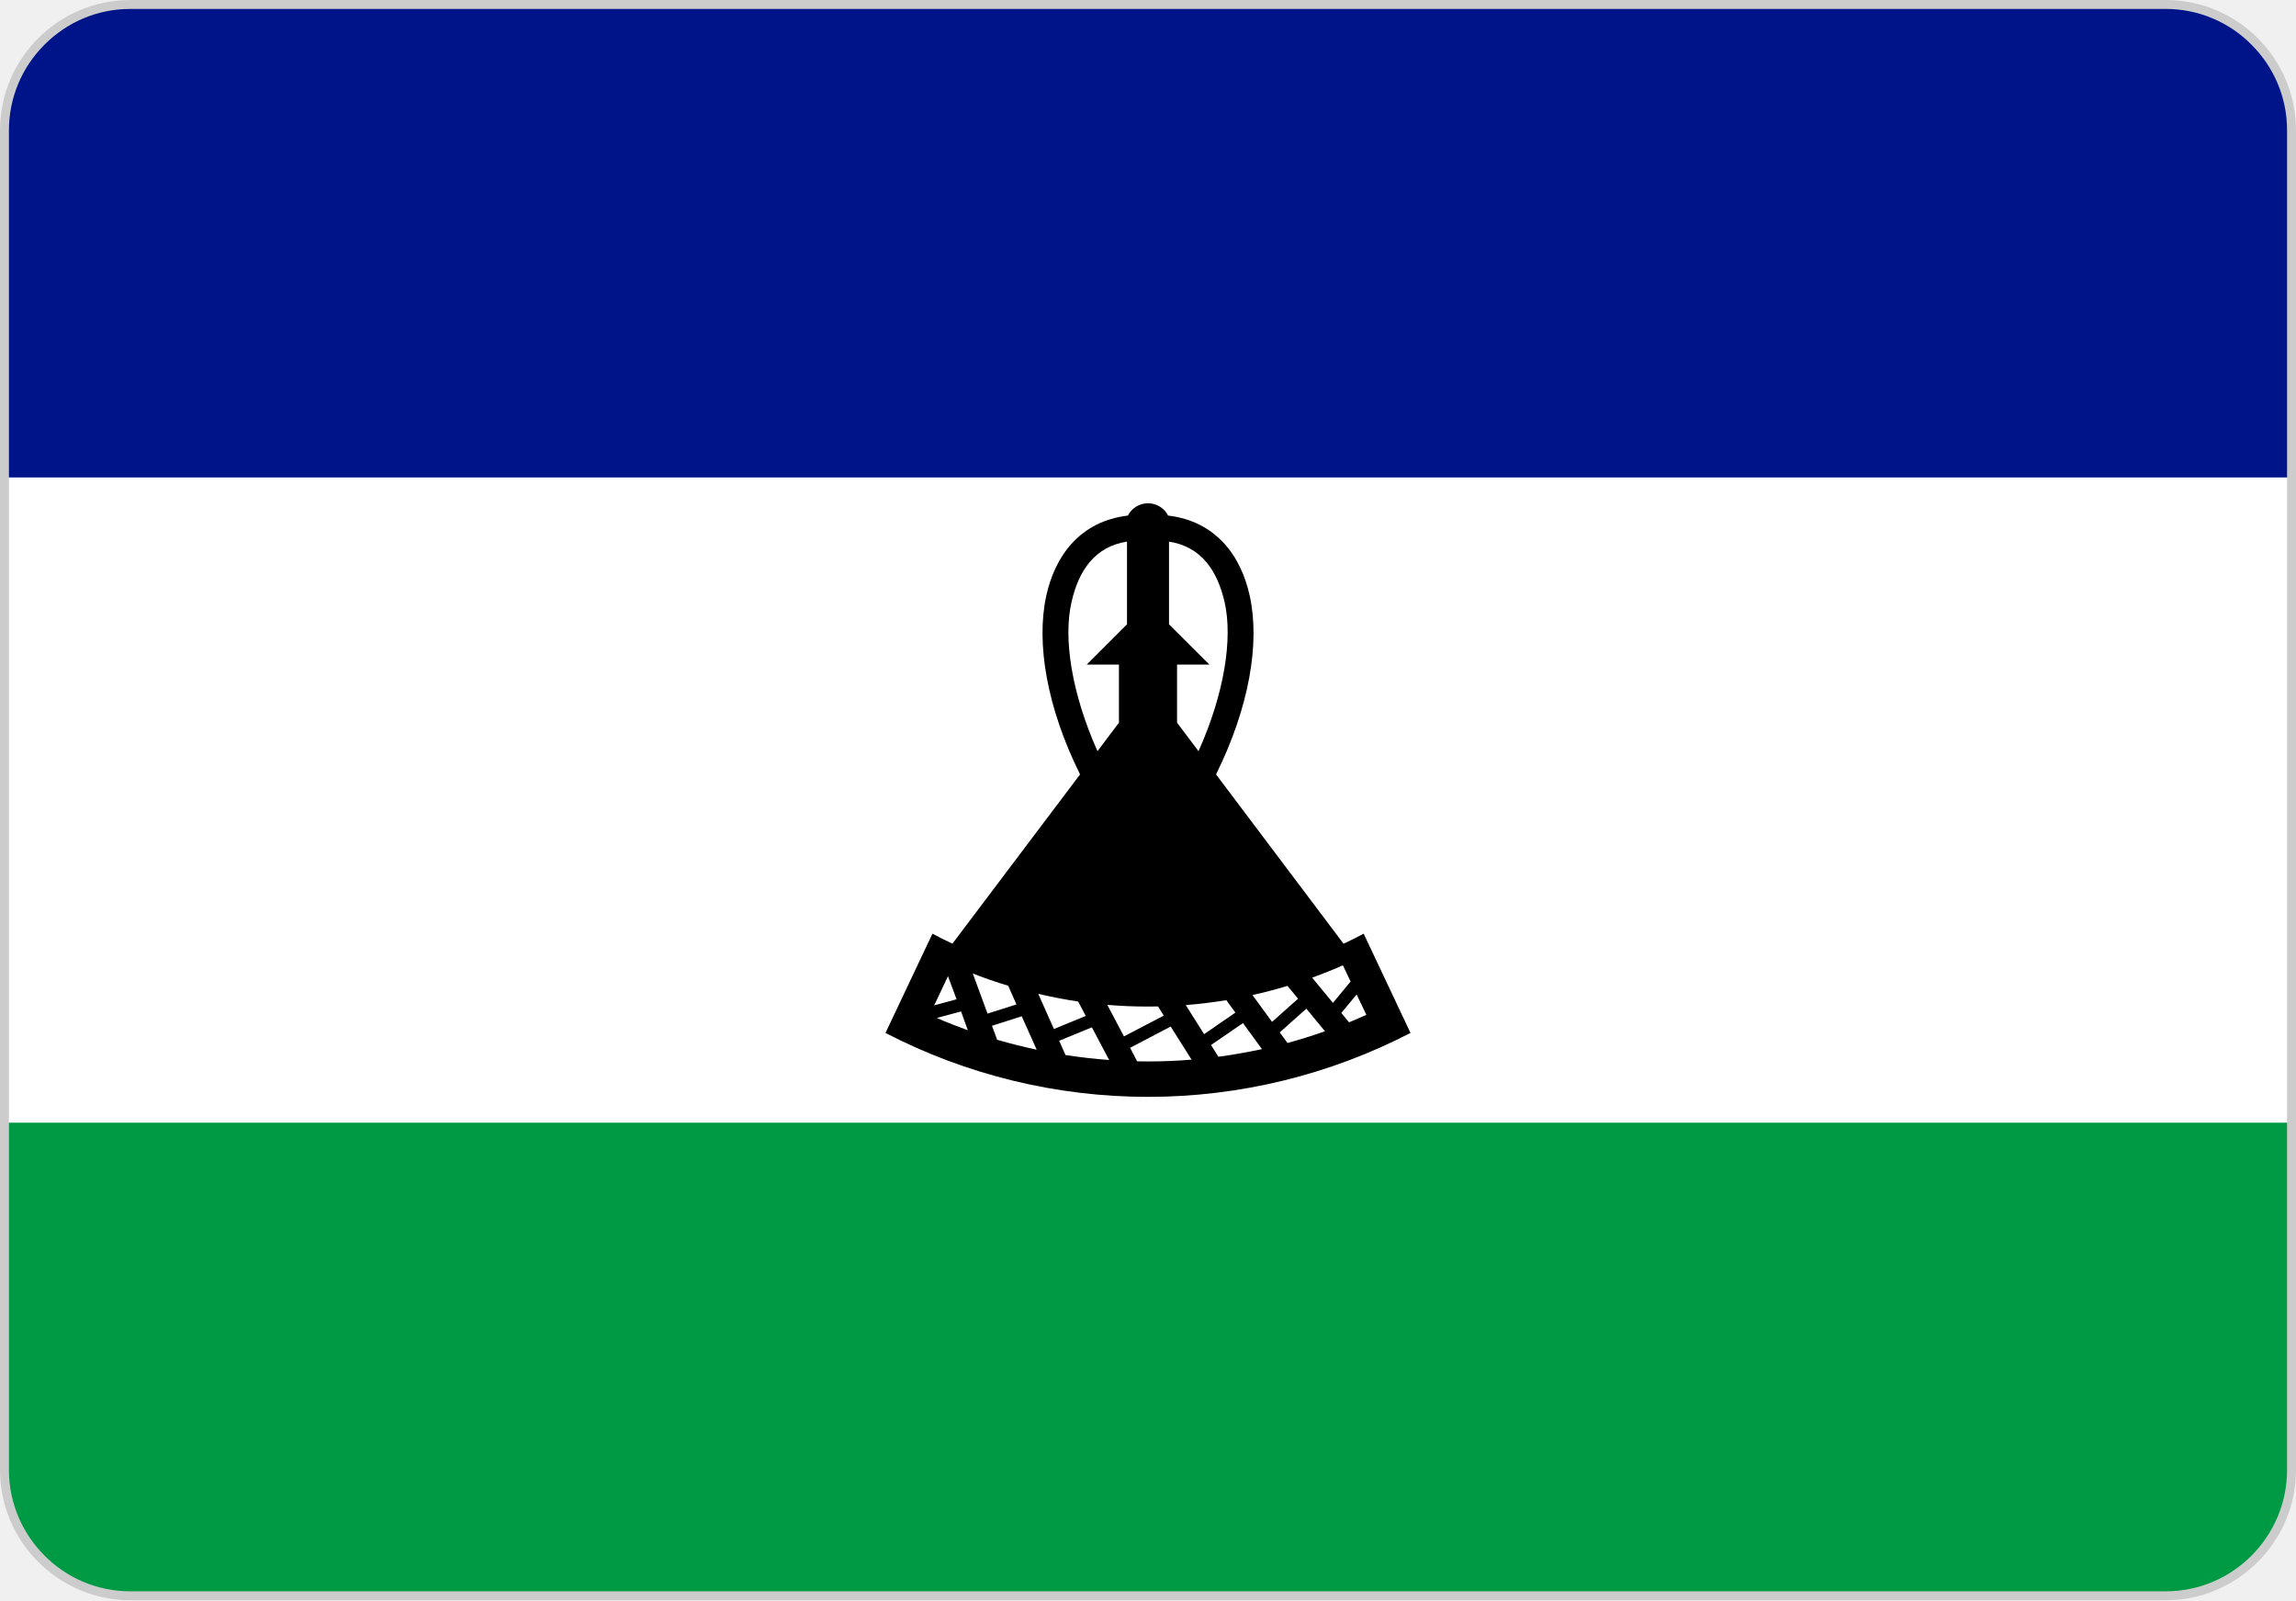
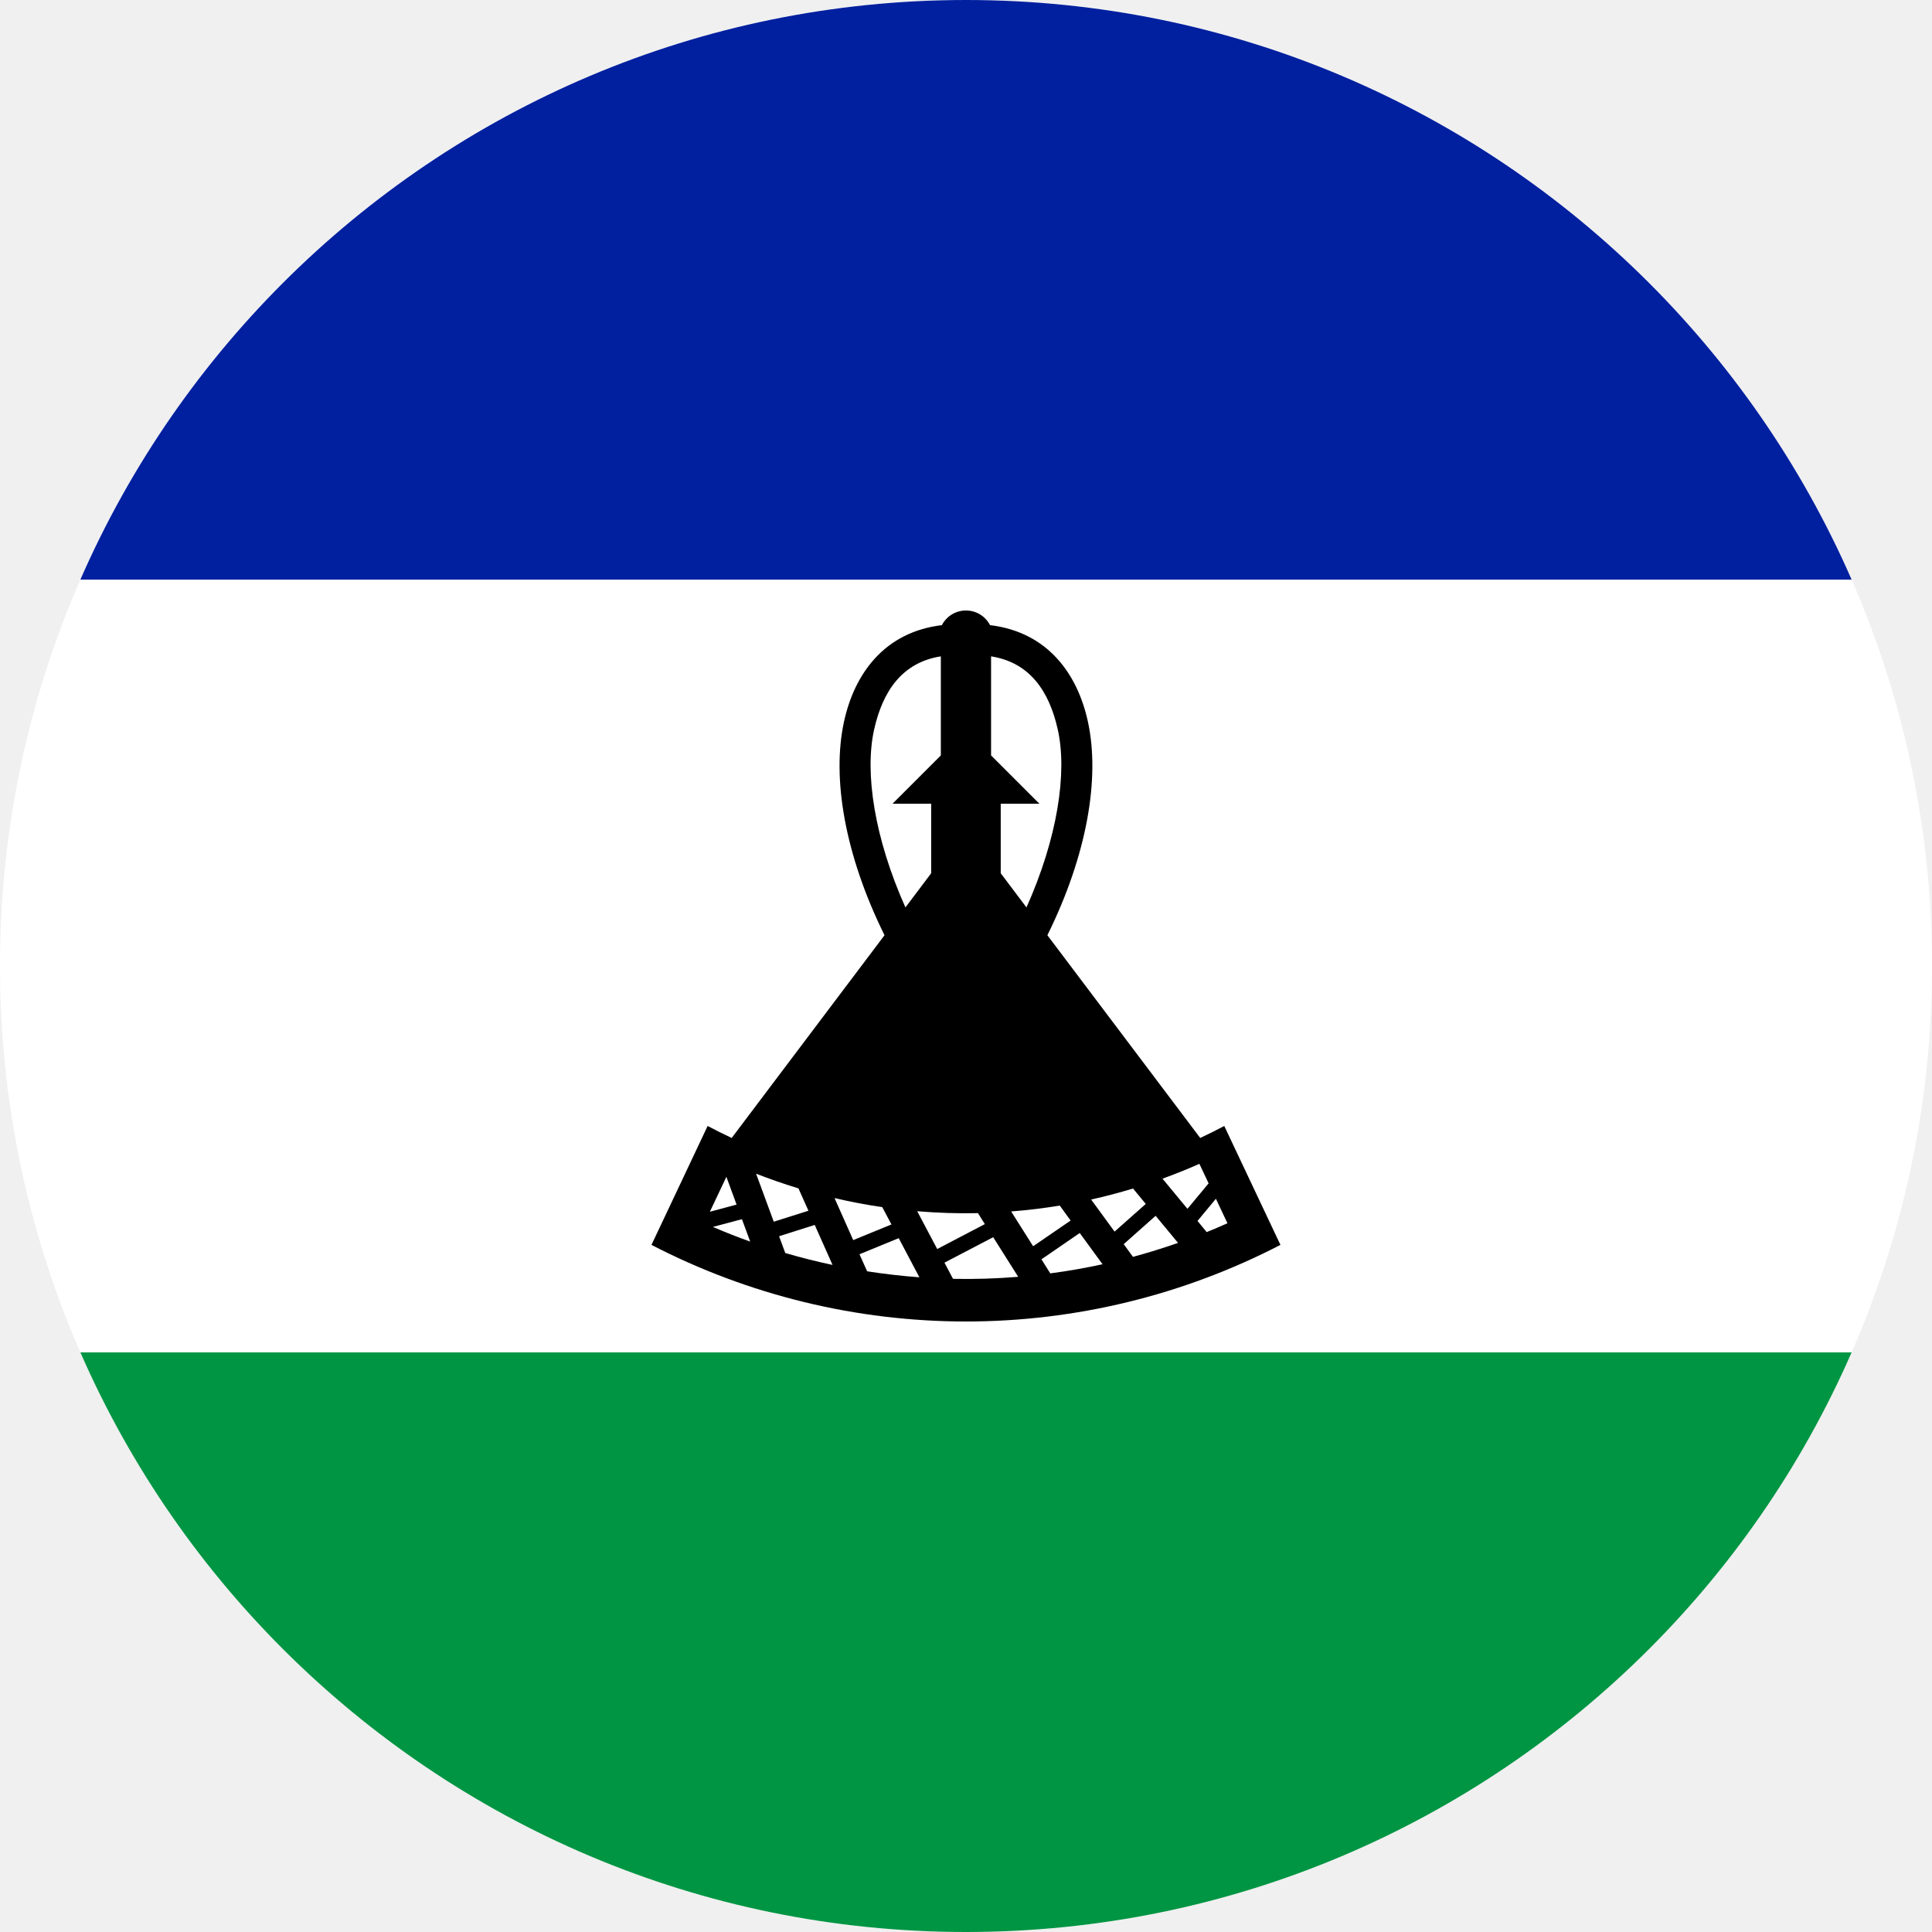
- <svg xmlns="http://www.w3.org/2000/svg" shape-rendering="geometricPrecision" text-rendering="geometricPrecision" image-rendering="optimizeQuality" fill-rule="evenodd" clip-rule="evenodd" viewBox="0 0 205.46 143.18">
-   <g fill-rule="nonzero">
-     <path fill="#fff" d="M11.65.4h182.16c6.19 0 11.25 5.06 11.25 11.25v119.88c0 6.18-5.06 11.25-11.25 11.25H11.65C5.46 142.78.4 137.71.4 131.53V11.65C.4 5.46 5.46.4 11.65.4z" />
-     <path fill="#001489" d="M205.06 42.72H.4V11.65C.4 5.46 5.46.4 11.65.4h182.16c6.19 0 11.25 5.06 11.25 11.25v31.07z" />
-     <path fill="#009A44" d="M.4 100.45h204.66v31.08c0 6.18-5.06 11.25-11.25 11.25H11.65C5.46 142.78.4 137.71.4 131.53v-31.08z" />
-     <path d="M102.73 45.03c.76 0 1.45.42 1.8 1.1 4.28.51 6.53 3.6 7.31 7.21.92 4.21-.05 9.94-3.02 15.95l11.41 15.15c.6-.28 1.21-.59 1.8-.9l4.19 8.88a51.058 51.058 0 01-23.49 5.72c-8.17 0-16.24-1.96-23.49-5.72l4.2-8.88c.58.31 1.19.62 1.79.89l11.42-15.14c-2.98-6.01-3.94-11.74-3.03-15.95.78-3.61 3.03-6.7 7.31-7.21.35-.68 1.04-1.1 1.8-1.1zm4.52 22.18c2.32-5.17 3.07-10.07 2.34-13.31-.65-2.86-2.1-4.99-4.98-5.44v7.4l3.61 3.6h-2.89v5.2l1.92 2.55zm-6.4-18.75c-2.88.45-4.33 2.58-4.97 5.44-.74 3.24.02 8.14 2.33 13.31l1.92-2.55v-5.2h-2.88l3.6-3.6v-7.4zM84.83 87.34l-1.23 2.61 2-.54-.77-2.07zm-1 3.74c.91.4 1.85.76 2.78 1.1L86 90.5l-2.17.58zm4.54-.39l2.59-.82-.74-1.67c-1.06-.32-2.13-.69-3.17-1.1l1.32 3.59zm3.06.24l-2.66.85.46 1.25c1.16.34 2.36.64 3.54.89l-1.34-2.99zm2.88 1.14l2.85-1.17-.68-1.29c-1.19-.18-2.4-.41-3.57-.69l1.4 3.15zm3.4-.15l-2.93 1.2.57 1.28c1.29.19 2.6.35 3.9.44l-1.54-2.92zm2.87.81l3.56-1.86-.51-.82c-.3.01-.61.01-.91.01-1.21 0-2.42-.05-3.63-.15l1.49 2.82zm4.18-.88l-3.63 1.9.63 1.21c.32 0 .65.01.97.01 1.3 0 2.61-.05 3.9-.16l-1.87-2.96zm2.99.68l2.8-1.93-.81-1.11c-1.2.19-2.42.34-3.63.44l1.64 2.6zm3.48-.99l-2.86 1.96.66 1.05c1.3-.17 2.62-.41 3.9-.68l-1.7-2.33zm2.6-.11l2.33-2.07-.95-1.15c-1.03.31-2.08.59-3.13.82l1.75 2.4zm3.07-1.18l-2.38 2.12.69.95c1.13-.31 2.26-.66 3.36-1.05l-1.67-2.02zm2.38-.52l1.58-1.91-.69-1.45c-.9.4-1.83.77-2.75 1.11l1.86 2.25zm2.12-.75l-1.37 1.65.69.84c.51-.21 1.04-.44 1.55-.67l-.87-1.82z" />
-     <path fill="#CCC" d="M11.65 0h182.16c3.21 0 6.12 1.31 8.23 3.42a11.61 11.61 0 013.42 8.23v119.88c0 3.2-1.31 6.11-3.42 8.22-2.11 2.11-5.02 3.43-8.23 3.43H11.65c-3.2 0-6.12-1.32-8.23-3.43A11.604 11.604 0 010 131.53V11.65c0-3.21 1.31-6.12 3.42-8.23C5.53 1.31 8.45 0 11.65 0zm182.16.8H11.65c-2.99 0-5.7 1.22-7.66 3.19A10.793 10.793 0 00.8 11.65v119.88c0 2.98 1.22 5.69 3.19 7.66 1.96 1.97 4.67 3.19 7.66 3.19h182.16c2.99 0 5.7-1.22 7.67-3.19 1.96-1.97 3.18-4.68 3.18-7.66V11.65c0-2.98-1.22-5.7-3.19-7.66A10.776 10.776 0 00193.81.8z" />
+ <svg xmlns="http://www.w3.org/2000/svg" width="40" height="40" viewBox="0 0 40 40" fill="none">
+   <g clip-path="url(#clip0_1_15977)">
+     <path d="M-10 0H50V40H-10V0Z" fill="white" />
+     <path d="M-10 0H50V12H-10V0Z" fill="#00209F" />
+     <path d="M-10 28H50V40H-10V28Z" fill="#009543" />
+     <path d="M19.999 12.64C20.102 12.639 20.203 12.668 20.291 12.721C20.379 12.775 20.45 12.852 20.498 12.943C21.683 13.085 22.307 13.943 22.524 14.942C22.778 16.109 22.509 17.696 21.685 19.363L24.849 23.56C25.017 23.482 25.183 23.399 25.347 23.312L26.51 25.774C24.498 26.816 22.265 27.36 19.999 27.36C17.733 27.36 15.5 26.816 13.488 25.774L14.651 23.312C14.815 23.399 14.981 23.482 15.149 23.56L18.313 19.363C17.489 17.696 17.22 16.109 17.474 14.942C17.691 13.943 18.315 13.085 19.5 12.943C19.548 12.852 19.619 12.775 19.707 12.721C19.795 12.668 19.896 12.639 19.999 12.64ZM21.252 18.787C21.893 17.355 22.102 15.997 21.899 15.099C21.72 14.305 21.318 13.715 20.519 13.589V15.64L21.519 16.64H20.719V18.08L21.252 18.787ZM19.479 13.589C18.68 13.715 18.278 14.305 18.099 15.099C17.896 15.997 18.105 17.355 18.746 18.787L19.279 18.08V16.64H18.479L19.479 15.64V13.589ZM15.039 24.365L14.697 25.088L15.25 24.94L15.039 24.365ZM14.76 25.402C15.014 25.512 15.272 25.613 15.532 25.706L15.361 25.242L14.76 25.402ZM16.02 25.294L16.738 25.067L16.531 24.604C16.235 24.514 15.942 24.412 15.654 24.3L16.02 25.294ZM16.868 25.361L16.13 25.595L16.258 25.942C16.581 26.037 16.908 26.119 17.237 26.189L16.868 25.361ZM17.665 25.675L18.456 25.351L18.267 24.993C17.935 24.944 17.605 24.881 17.278 24.805L17.665 25.675ZM18.607 25.635L17.795 25.968L17.953 26.321C18.312 26.377 18.673 26.418 19.035 26.445L18.607 25.635ZM19.404 25.86L20.39 25.344L20.248 25.117C19.828 25.126 19.408 25.112 18.99 25.077L19.404 25.86ZM20.563 25.615L19.554 26.142L19.731 26.477C20.181 26.486 20.632 26.472 21.081 26.435L20.563 25.615ZM21.39 25.802L22.166 25.27L21.941 24.96C21.608 25.015 21.272 25.056 20.935 25.082L21.39 25.802ZM22.355 25.528L21.562 26.073L21.745 26.364C22.108 26.316 22.469 26.253 22.827 26.175L22.355 25.528ZM23.076 25.499L23.722 24.926L23.458 24.607C23.172 24.694 22.883 24.77 22.591 24.835L23.076 25.499ZM23.926 25.172L23.265 25.759L23.457 26.022C23.771 25.937 24.082 25.84 24.39 25.733L23.926 25.172ZM24.585 25.027L25.023 24.5L24.832 24.096C24.581 24.207 24.326 24.31 24.068 24.403L24.585 25.027ZM25.174 24.819L24.793 25.278L24.983 25.509C25.128 25.451 25.271 25.39 25.413 25.326L25.174 24.819Z" fill="black" />
  </g>
+   <defs>
+     <clipPath id="clip0_1_15977">
+       <rect width="40" height="40" rx="20" fill="white" />
+     </clipPath>
+   </defs>
</svg>
